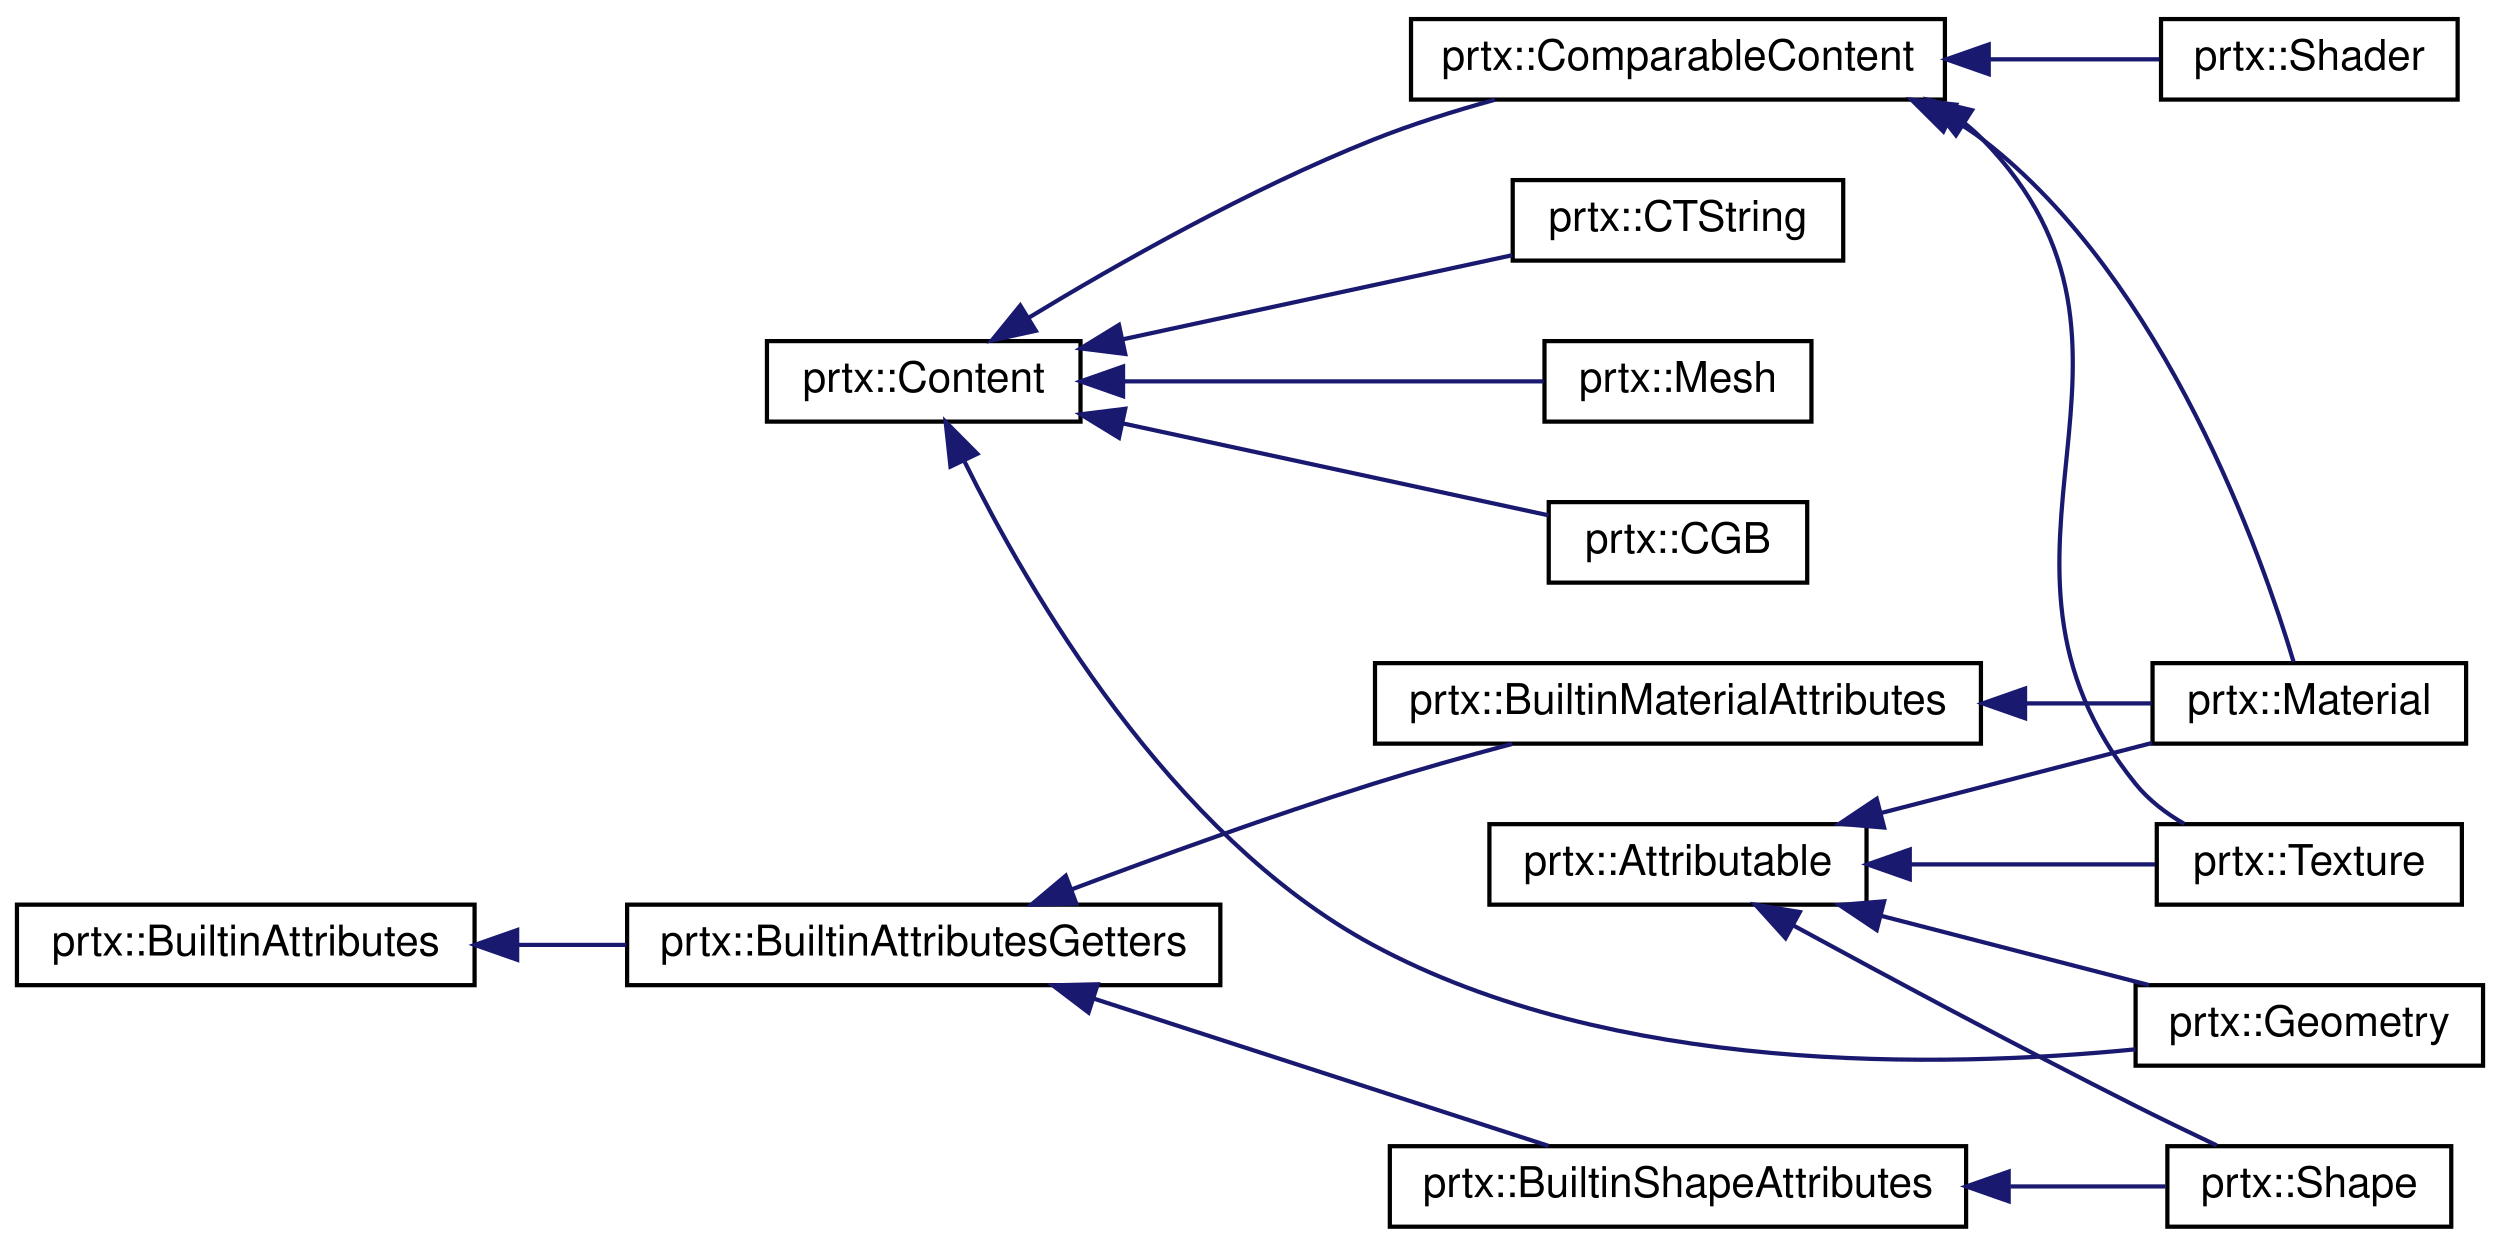
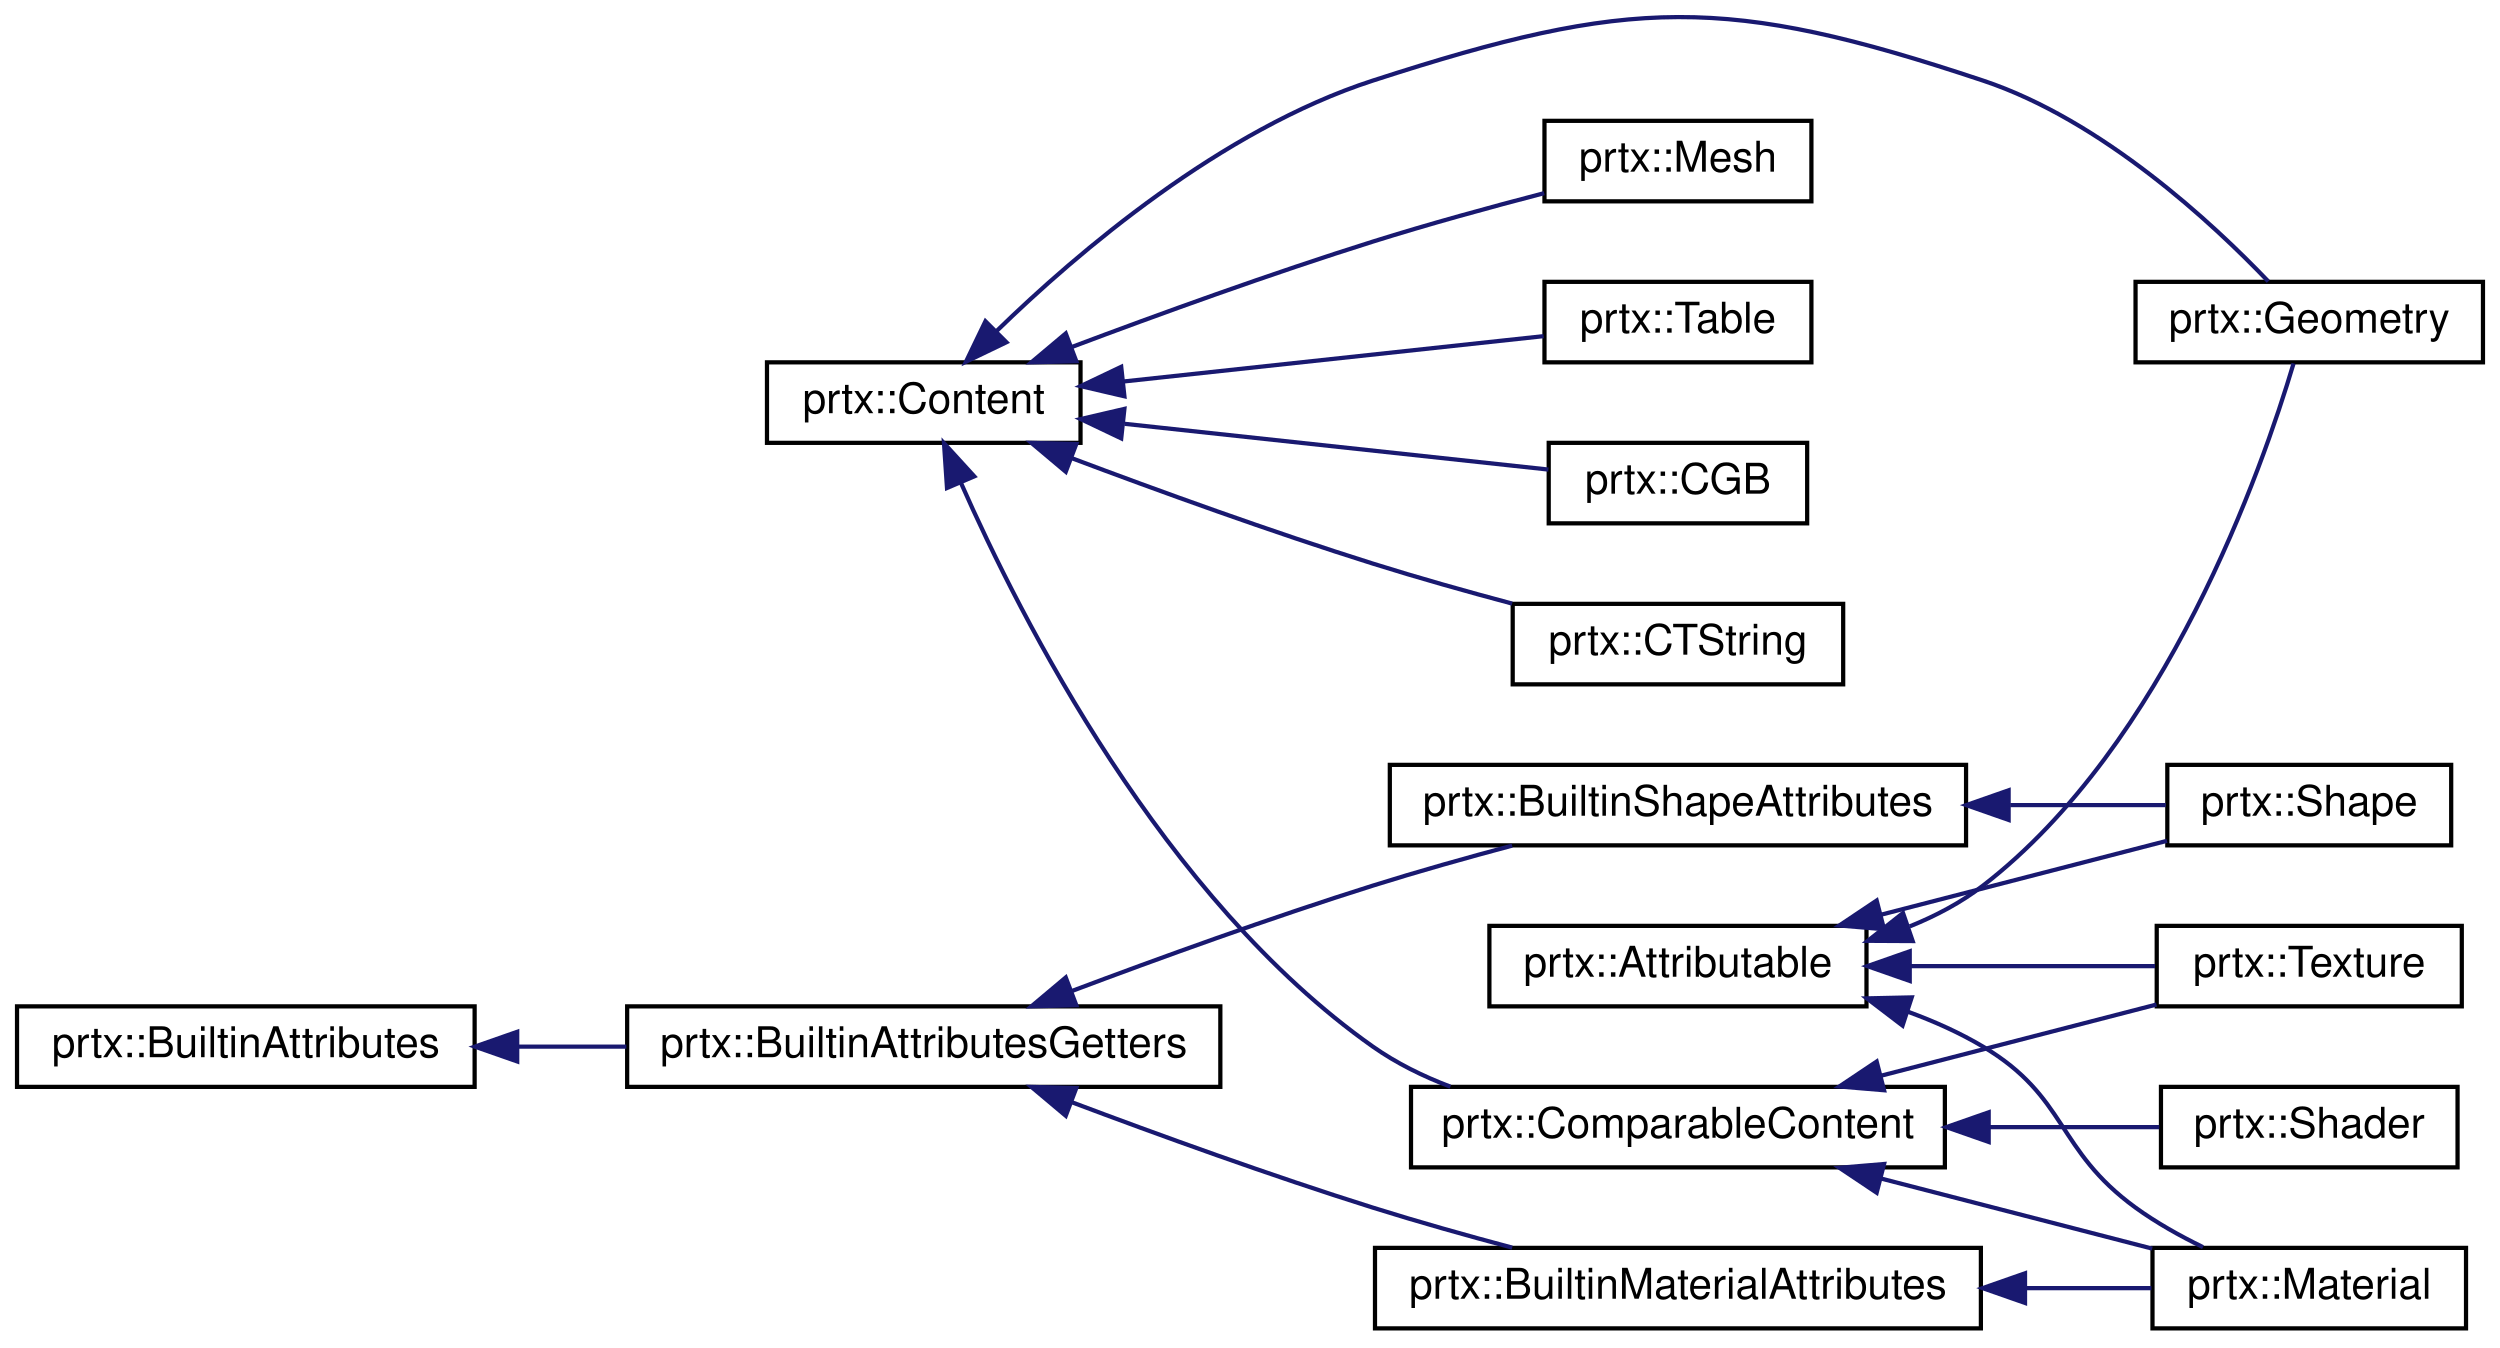
- <svg xmlns="http://www.w3.org/2000/svg" xmlns:xlink="http://www.w3.org/1999/xlink" width="590pt" height="294pt" viewBox="0.00 0.00 590.00 294.00">
-   <g id="graph0" class="graph" transform="scale(1 1) rotate(0) translate(4 290)">
+ <svg xmlns="http://www.w3.org/2000/svg" xmlns:xlink="http://www.w3.org/1999/xlink" width="590pt" height="318pt" viewBox="0.00 0.00 590.00 318.02">
+   <g id="graph0" class="graph" transform="scale(1 1) rotate(0) translate(4 314.018)">
    <g id="node1" class="node">
      <g id="a_node1">
        <a xlink:href="classprtx_1_1_attributable.html" target="_top" xlink:title="prtx::Attributable">
          <polygon fill="none" stroke="black" points="347.5,-76.5 347.5,-95.5 436.5,-95.5 436.5,-76.5 347.5,-76.5" />
          <text text-anchor="middle" x="392" y="-83.5" font-family="Helvetica,sans-Serif" font-size="10.00">prtx::Attributable</text>
        </a>
      </g>
    </g>
    <g id="node2" class="node">
      <g id="a_node2">
        <a xlink:href="classprtx_1_1_geometry.html" target="_top" xlink:title="prtx::Geometry">
-           <polygon fill="none" stroke="black" points="500,-38.5 500,-57.5 582,-57.5 582,-38.5 500,-38.5" />
-           <text text-anchor="middle" x="541" y="-45.5" font-family="Helvetica,sans-Serif" font-size="10.00">prtx::Geometry</text>
+           <polygon fill="none" stroke="black" points="500,-228.5 500,-247.5 582,-247.5 582,-228.5 500,-228.5" />
+           <text text-anchor="middle" x="541" y="-235.5" font-family="Helvetica,sans-Serif" font-size="10.00">prtx::Geometry</text>
        </a>
      </g>
    </g>
    <g id="edge1" class="edge">
-       <path fill="none" stroke="midnightblue" d="M439.855,-73.888C460.328,-68.596 483.99,-62.479 503.172,-57.52" />
-       <polygon fill="midnightblue" stroke="midnightblue" points="438.9,-70.519 430.094,-76.411 440.652,-77.297 438.9,-70.519" />
+       <path fill="none" stroke="midnightblue" d="M446.685,-95.369C452.883,-97.861 458.826,-101.013 464,-105 507.184,-138.278 529.941,-203.545 537.295,-228.23" />
+       <polygon fill="midnightblue" stroke="midnightblue" points="447.403,-91.915 436.809,-91.972 445.126,-98.534 447.403,-91.915" />
    </g>
    <g id="node3" class="node">
      <g id="a_node3">
        <a xlink:href="classprtx_1_1_material.html" target="_top" xlink:title="prtx::Material">
-           <polygon fill="none" stroke="black" points="504,-114.5 504,-133.5 578,-133.5 578,-114.5 504,-114.5" />
-           <text text-anchor="middle" x="541" y="-121.5" font-family="Helvetica,sans-Serif" font-size="10.00">prtx::Material</text>
+           <polygon fill="none" stroke="black" points="504,-0.5 504,-19.5 578,-19.5 578,-0.5 504,-0.5" />
+           <text text-anchor="middle" x="541" y="-7.5" font-family="Helvetica,sans-Serif" font-size="10.00">prtx::Material</text>
        </a>
      </g>
    </g>
    <g id="edge2" class="edge">
-       <path fill="none" stroke="midnightblue" d="M439.969,-98.142C460.688,-103.498 484.655,-109.693 503.934,-114.677" />
-       <polygon fill="midnightblue" stroke="midnightblue" points="440.652,-94.703 430.094,-95.589 438.9,-101.48 440.652,-94.703" />
+       <path fill="none" stroke="midnightblue" d="M446.329,-75.214C452.499,-72.963 458.531,-70.255 464,-67 483.991,-55.1 481.173,-42.667 500,-29 504.853,-25.477 510.462,-22.337 515.916,-19.674" />
+       <polygon fill="midnightblue" stroke="midnightblue" points="445.009,-71.963 436.584,-78.387 447.176,-78.619 445.009,-71.963" />
    </g>
    <g id="node4" class="node">
      <g id="a_node4">
        <a xlink:href="classprtx_1_1_shape.html" target="_top" xlink:title="prtx::Shape">
-           <polygon fill="none" stroke="black" points="507.5,-0.5 507.5,-19.5 574.5,-19.5 574.5,-0.5 507.5,-0.5" />
-           <text text-anchor="middle" x="541" y="-7.5" font-family="Helvetica,sans-Serif" font-size="10.00">prtx::Shape</text>
+           <polygon fill="none" stroke="black" points="507.5,-114.5 507.5,-133.5 574.5,-133.5 574.5,-114.5 507.5,-114.5" />
+           <text text-anchor="middle" x="541" y="-121.5" font-family="Helvetica,sans-Serif" font-size="10.00">prtx::Shape</text>
        </a>
      </g>
    </g>
    <g id="edge3" class="edge">
-       <path fill="none" stroke="midnightblue" d="M419.17,-71.626C440.726,-59.891 472.161,-43.017 500,-29 506.18,-25.888 512.959,-22.616 519.151,-19.681" />
-       <polygon fill="midnightblue" stroke="midnightblue" points="417.393,-68.608 410.293,-76.472 420.747,-74.752 417.393,-68.608" />
+       <path fill="none" stroke="midnightblue" d="M439.91,-98.126C461.91,-103.814 487.585,-110.45 507.422,-115.578" />
+       <polygon fill="midnightblue" stroke="midnightblue" points="440.652,-94.703 430.094,-95.589 438.9,-101.48 440.652,-94.703" />
    </g>
    <g id="node5" class="node">
      <g id="a_node5">
        <a xlink:href="classprtx_1_1_texture.html" target="_top" xlink:title="prtx::Texture">
          <polygon fill="none" stroke="black" points="505,-76.5 505,-95.5 577,-95.5 577,-76.5 505,-76.5" />
          <text text-anchor="middle" x="541" y="-83.5" font-family="Helvetica,sans-Serif" font-size="10.00">prtx::Texture</text>
        </a>
      </g>
    </g>
    <g id="edge4" class="edge">
      <path fill="none" stroke="midnightblue" d="M446.864,-86C466.115,-86 487.305,-86 504.603,-86" />
      <polygon fill="midnightblue" stroke="midnightblue" points="446.707,-82.5 436.707,-86 446.707,-89.5 446.707,-82.5" />
    </g>
    <g id="node6" class="node">
      <g id="a_node6">
        <a xlink:href="classprtx_1_1_builtin_attributes.html" target="_top" xlink:title="prtx::BuiltinAttributes">
          <polygon fill="none" stroke="black" points="0,-57.5 0,-76.5 108,-76.5 108,-57.5 0,-57.5" />
          <text text-anchor="middle" x="54" y="-64.5" font-family="Helvetica,sans-Serif" font-size="10.00">prtx::BuiltinAttributes</text>
        </a>
      </g>
    </g>
    <g id="node7" class="node">
      <g id="a_node7">
        <a xlink:href="classprtx_1_1_builtin_attributes_getters.html" target="_top" xlink:title="prtx::BuiltinAttributesGetters">
          <polygon fill="none" stroke="black" points="144,-57.5 144,-76.5 284,-76.5 284,-57.5 144,-57.5" />
          <text text-anchor="middle" x="214" y="-64.5" font-family="Helvetica,sans-Serif" font-size="10.00">prtx::BuiltinAttributesGetters</text>
        </a>
      </g>
    </g>
    <g id="edge5" class="edge">
      <path fill="none" stroke="midnightblue" d="M118.181,-67C126.61,-67 135.289,-67 143.814,-67" />
      <polygon fill="midnightblue" stroke="midnightblue" points="118.051,-63.5 108.051,-67 118.051,-70.5 118.051,-63.5" />
    </g>
    <g id="node8" class="node">
      <g id="a_node8">
        <a xlink:href="classprtx_1_1_builtin_material_attributes.html" target="_top" xlink:title="prtx::BuiltinMaterialAttributes">
-           <polygon fill="none" stroke="black" points="320.5,-114.5 320.5,-133.5 463.5,-133.5 463.5,-114.5 320.5,-114.5" />
-           <text text-anchor="middle" x="392" y="-121.5" font-family="Helvetica,sans-Serif" font-size="10.00">prtx::BuiltinMaterialAttributes</text>
+           <polygon fill="none" stroke="black" points="320.5,-0.5 320.5,-19.5 463.5,-19.5 463.5,-0.5 320.5,-0.5" />
+           <text text-anchor="middle" x="392" y="-7.5" font-family="Helvetica,sans-Serif" font-size="10.00">prtx::BuiltinMaterialAttributes</text>
        </a>
      </g>
    </g>
    <g id="edge6" class="edge">
-       <path fill="none" stroke="midnightblue" d="M248.907,-80.108C269.351,-87.801 296,-97.461 320,-105 330.591,-108.327 342.184,-111.587 352.874,-114.441" />
-       <polygon fill="midnightblue" stroke="midnightblue" points="249.999,-76.778 239.407,-76.507 247.517,-83.324 249.999,-76.778" />
+       <path fill="none" stroke="midnightblue" d="M248.907,-53.892C269.351,-46.199 296,-36.539 320,-29 330.591,-25.673 342.184,-22.413 352.874,-19.559" />
+       <polygon fill="midnightblue" stroke="midnightblue" points="247.517,-50.676 239.407,-57.493 249.999,-57.221 247.517,-50.676" />
    </g>
    <g id="node9" class="node">
      <g id="a_node9">
        <a xlink:href="classprtx_1_1_builtin_shape_attributes.html" target="_top" xlink:title="prtx::BuiltinShapeAttributes">
-           <polygon fill="none" stroke="black" points="324,-0.5 324,-19.5 460,-19.5 460,-0.5 324,-0.5" />
-           <text text-anchor="middle" x="392" y="-7.5" font-family="Helvetica,sans-Serif" font-size="10.00">prtx::BuiltinShapeAttributes</text>
+           <polygon fill="none" stroke="black" points="324,-114.5 324,-133.5 460,-133.5 460,-114.5 324,-114.5" />
+           <text text-anchor="middle" x="392" y="-121.5" font-family="Helvetica,sans-Serif" font-size="10.00">prtx::BuiltinShapeAttributes</text>
        </a>
      </g>
    </g>
    <g id="edge8" class="edge">
-       <path fill="none" stroke="midnightblue" d="M254.077,-54.344C286.521,-43.837 331.968,-29.118 361.445,-19.572" />
-       <polygon fill="midnightblue" stroke="midnightblue" points="252.894,-51.049 244.458,-57.459 255.05,-57.708 252.894,-51.049" />
+       <path fill="none" stroke="midnightblue" d="M248.907,-80.108C269.351,-87.801 296,-97.461 320,-105 330.591,-108.327 342.184,-111.587 352.874,-114.441" />
+       <polygon fill="midnightblue" stroke="midnightblue" points="249.999,-76.778 239.407,-76.507 247.517,-83.324 249.999,-76.778" />
    </g>
    <g id="edge7" class="edge">
-       <path fill="none" stroke="midnightblue" d="M473.939,-124C484.357,-124 494.573,-124 503.74,-124" />
-       <polygon fill="midnightblue" stroke="midnightblue" points="473.917,-120.5 463.916,-124 473.916,-127.5 473.917,-120.5" />
+       <path fill="none" stroke="midnightblue" d="M473.939,-10C484.357,-10 494.573,-10 503.74,-10" />
+       <polygon fill="midnightblue" stroke="midnightblue" points="473.917,-6.5 463.916,-10 473.916,-13.5 473.917,-6.5" />
    </g>
    <g id="edge9" class="edge">
-       <path fill="none" stroke="midnightblue" d="M470.424,-10C483.358,-10 496.13,-10 507.13,-10" />
-       <polygon fill="midnightblue" stroke="midnightblue" points="470.047,-6.5 460.047,-10 470.047,-13.5 470.047,-6.5" />
+       <path fill="none" stroke="midnightblue" d="M470.424,-124C483.358,-124 496.13,-124 507.13,-124" />
+       <polygon fill="midnightblue" stroke="midnightblue" points="470.047,-120.5 460.047,-124 470.047,-127.5 470.047,-120.5" />
    </g>
    <g id="node10" class="node">
      <g id="a_node10">
        <a xlink:href="classprtx_1_1_content.html" target="_top" xlink:title="prtx::Content">
-           <polygon fill="none" stroke="black" points="177,-190.5 177,-209.5 251,-209.5 251,-190.5 177,-190.5" />
-           <text text-anchor="middle" x="214" y="-197.5" font-family="Helvetica,sans-Serif" font-size="10.00">prtx::Content</text>
+           <polygon fill="none" stroke="black" points="177,-209.5 177,-228.5 251,-228.5 251,-209.5 177,-209.5" />
+           <text text-anchor="middle" x="214" y="-216.5" font-family="Helvetica,sans-Serif" font-size="10.00">prtx::Content</text>
        </a>
      </g>
    </g>
    <g id="node11" class="node">
      <g id="a_node11">
        <a xlink:href="classprtx_1_1_c_g_b.html" target="_top" xlink:title="prtx::CGB">
-           <polygon fill="none" stroke="black" points="361.5,-152.5 361.5,-171.5 422.5,-171.5 422.5,-152.5 361.5,-152.5" />
-           <text text-anchor="middle" x="392" y="-159.5" font-family="Helvetica,sans-Serif" font-size="10.00">prtx::CGB</text>
+           <polygon fill="none" stroke="black" points="361.5,-190.5 361.5,-209.5 422.5,-209.5 422.5,-190.5 361.5,-190.5" />
+           <text text-anchor="middle" x="392" y="-197.5" font-family="Helvetica,sans-Serif" font-size="10.00">prtx::CGB</text>
        </a>
      </g>
    </g>
    <g id="edge10" class="edge">
-       <path fill="none" stroke="midnightblue" d="M260.981,-190.072C292.719,-183.22 333.987,-174.31 361.427,-168.385" />
-       <polygon fill="midnightblue" stroke="midnightblue" points="260.077,-186.687 251.041,-192.218 261.554,-193.529 260.077,-186.687" />
+       <path fill="none" stroke="midnightblue" d="M261.394,-213.992C293.076,-210.571 334.105,-206.142 361.427,-203.193" />
+       <polygon fill="midnightblue" stroke="midnightblue" points="260.607,-210.556 251.041,-215.109 261.359,-217.516 260.607,-210.556" />
    </g>
    <g id="node12" class="node">
      <g id="a_node12">
        <a xlink:href="classprtx_1_1_comparable_content.html" target="_top" xlink:title="prtx::ComparableContent">
-           <polygon fill="none" stroke="black" points="329,-266.5 329,-285.5 455,-285.5 455,-266.5 329,-266.5" />
-           <text text-anchor="middle" x="392" y="-273.5" font-family="Helvetica,sans-Serif" font-size="10.00">prtx::ComparableContent</text>
+           <polygon fill="none" stroke="black" points="329,-38.5 329,-57.5 455,-57.5 455,-38.5 329,-38.5" />
+           <text text-anchor="middle" x="392" y="-45.5" font-family="Helvetica,sans-Serif" font-size="10.00">prtx::ComparableContent</text>
        </a>
      </g>
    </g>
    <g id="edge11" class="edge">
-       <path fill="none" stroke="midnightblue" d="M238.864,-215.074C259.649,-227.679 290.928,-245.408 320,-257 329.127,-260.639 339.186,-263.808 348.792,-266.46" />
-       <polygon fill="midnightblue" stroke="midnightblue" points="240.45,-211.941 230.099,-209.684 236.784,-217.903 240.45,-211.941" />
+       <path fill="none" stroke="midnightblue" d="M222.722,-200.18C236.978,-167.839 270.557,-101.843 320,-67 325.528,-63.104 331.81,-60.007 338.298,-57.545" />
+       <polygon fill="midnightblue" stroke="midnightblue" points="219.487,-198.845 218.777,-209.416 225.924,-201.594 219.487,-198.845" />
    </g>
    <g id="node14" class="node">
      <g id="a_node14">
        <a xlink:href="classprtx_1_1_c_t_string.html" target="_top" xlink:title="prtx::CTString">
-           <polygon fill="none" stroke="black" points="353,-228.5 353,-247.5 431,-247.5 431,-228.5 353,-228.5" />
-           <text text-anchor="middle" x="392" y="-235.5" font-family="Helvetica,sans-Serif" font-size="10.00">prtx::CTString</text>
+           <polygon fill="none" stroke="black" points="353,-152.5 353,-171.5 431,-171.5 431,-152.5 353,-152.5" />
+           <text text-anchor="middle" x="392" y="-159.5" font-family="Helvetica,sans-Serif" font-size="10.00">prtx::CTString</text>
        </a>
      </g>
    </g>
    <g id="edge15" class="edge">
-       <path fill="none" stroke="midnightblue" d="M261.185,-209.972C289.744,-216.138 325.958,-223.957 352.876,-229.769" />
-       <polygon fill="midnightblue" stroke="midnightblue" points="261.554,-206.471 251.041,-207.782 260.077,-213.313 261.554,-206.471" />
+       <path fill="none" stroke="midnightblue" d="M248.907,-205.892C269.351,-198.199 296,-188.539 320,-181 330.591,-177.673 342.184,-174.413 352.874,-171.559" />
+       <polygon fill="midnightblue" stroke="midnightblue" points="247.517,-202.676 239.407,-209.493 249.999,-209.222 247.517,-202.676" />
    </g>
    <g id="edge16" class="edge">
-       <path fill="none" stroke="midnightblue" d="M223.654,-181.024C238.53,-150.885 272.047,-92.845 320,-67 376.695,-36.443 453.724,-37.81 499.982,-42.36" />
-       <polygon fill="midnightblue" stroke="midnightblue" points="220.317,-179.89 219.176,-190.423 226.637,-182.9 220.317,-179.89" />
+       <path fill="none" stroke="midnightblue" d="M231.242,-235.929C250.408,-254.562 284.222,-283.41 320,-295 380.885,-314.723 403.284,-315.239 464,-295 492.164,-285.612 518.296,-261.246 531.329,-247.606" />
+       <polygon fill="midnightblue" stroke="midnightblue" points="233.508,-233.245 223.962,-228.649 228.558,-238.195 233.508,-233.245" />
    </g>
    <g id="node15" class="node">
      <g id="a_node15">
        <a xlink:href="classprtx_1_1_mesh.html" target="_top" xlink:title="prtx::Mesh">
-           <polygon fill="none" stroke="black" points="360.5,-190.5 360.5,-209.5 423.5,-209.5 423.5,-190.5 360.5,-190.5" />
-           <text text-anchor="middle" x="392" y="-197.5" font-family="Helvetica,sans-Serif" font-size="10.00">prtx::Mesh</text>
+           <polygon fill="none" stroke="black" points="360.5,-266.5 360.5,-285.5 423.5,-285.5 423.5,-266.5 360.5,-266.5" />
+           <text text-anchor="middle" x="392" y="-273.5" font-family="Helvetica,sans-Serif" font-size="10.00">prtx::Mesh</text>
        </a>
      </g>
    </g>
    <g id="edge17" class="edge">
-       <path fill="none" stroke="midnightblue" d="M261.261,-200C292.527,-200 332.941,-200 360.293,-200" />
-       <polygon fill="midnightblue" stroke="midnightblue" points="261.041,-196.5 251.041,-200 261.041,-203.5 261.041,-196.5" />
+       <path fill="none" stroke="midnightblue" d="M248.907,-232.108C269.351,-239.801 296,-249.461 320,-257 333.148,-261.13 347.838,-265.157 360.43,-268.433" />
+       <polygon fill="midnightblue" stroke="midnightblue" points="249.999,-228.778 239.407,-228.507 247.517,-235.324 249.999,-228.778" />
+     </g>
+     <g id="node16" class="node">
+       <g id="a_node16">
+         <a xlink:href="classprtx_1_1_table.html" target="_top" xlink:title="prtx::Table">
+           <polygon fill="none" stroke="black" points="360.5,-228.5 360.5,-247.5 423.5,-247.5 423.5,-228.5 360.5,-228.5" />
+           <text text-anchor="middle" x="392" y="-235.5" font-family="Helvetica,sans-Serif" font-size="10.00">prtx::Table</text>
+         </a>
+       </g>
+     </g>
+     <g id="edge18" class="edge">
+       <path fill="none" stroke="midnightblue" d="M261.261,-223.994C292.527,-227.369 332.941,-231.732 360.293,-234.685" />
+       <polygon fill="midnightblue" stroke="midnightblue" points="261.359,-220.484 251.041,-222.891 260.607,-227.444 261.359,-220.484" />
    </g>
    <g id="edge12" class="edge">
-       <path fill="none" stroke="midnightblue" d="M456.194,-262.117C458.932,-260.586 461.552,-258.886 464,-257 507.184,-223.722 529.941,-158.455 537.295,-133.77" />
-       <polygon fill="midnightblue" stroke="midnightblue" points="454.629,-258.986 447.116,-266.456 457.647,-265.301 454.629,-258.986" />
+       <path fill="none" stroke="midnightblue" d="M439.969,-35.858C460.688,-30.503 484.655,-24.307 503.934,-19.323" />
+       <polygon fill="midnightblue" stroke="midnightblue" points="438.9,-32.52 430.094,-38.411 440.652,-39.297 438.9,-32.52" />
    </g>
    <g id="node13" class="node">
      <g id="a_node13">
        <a xlink:href="classprtx_1_1_shader.html" target="_top" xlink:title="prtx::Shader">
-           <polygon fill="none" stroke="black" points="506,-266.5 506,-285.5 576,-285.5 576,-266.5 506,-266.5" />
-           <text text-anchor="middle" x="541" y="-273.5" font-family="Helvetica,sans-Serif" font-size="10.00">prtx::Shader</text>
+           <polygon fill="none" stroke="black" points="506,-38.5 506,-57.5 576,-57.5 576,-38.5 506,-38.5" />
+           <text text-anchor="middle" x="541" y="-45.5" font-family="Helvetica,sans-Serif" font-size="10.00">prtx::Shader</text>
        </a>
      </g>
    </g>
    <g id="edge13" class="edge">
-       <path fill="none" stroke="midnightblue" d="M465.495,-276C479.491,-276 493.536,-276 505.599,-276" />
-       <polygon fill="midnightblue" stroke="midnightblue" points="465.341,-272.5 455.341,-276 465.341,-279.5 465.341,-272.5" />
+       <path fill="none" stroke="midnightblue" d="M465.495,-48C479.491,-48 493.536,-48 505.599,-48" />
+       <polygon fill="midnightblue" stroke="midnightblue" points="465.341,-44.5 455.341,-48 465.341,-51.5 465.341,-44.5" />
    </g>
    <g id="edge14" class="edge">
-       <path fill="none" stroke="midnightblue" d="M459.527,-261.016C461.103,-259.778 462.6,-258.441 464,-257 512.375,-207.205 456.349,-158.985 500,-105 503.094,-101.174 507.141,-98.073 511.471,-95.575" />
-       <polygon fill="midnightblue" stroke="midnightblue" points="457.606,-258.09 451.065,-266.425 461.376,-263.988 457.606,-258.09" />
+       <path fill="none" stroke="midnightblue" d="M439.836,-60.107C460.947,-65.564 485.453,-71.9 504.942,-76.937" />
+       <polygon fill="midnightblue" stroke="midnightblue" points="440.652,-56.703 430.094,-57.589 438.9,-63.48 440.652,-56.703" />
    </g>
  </g>
</svg>
